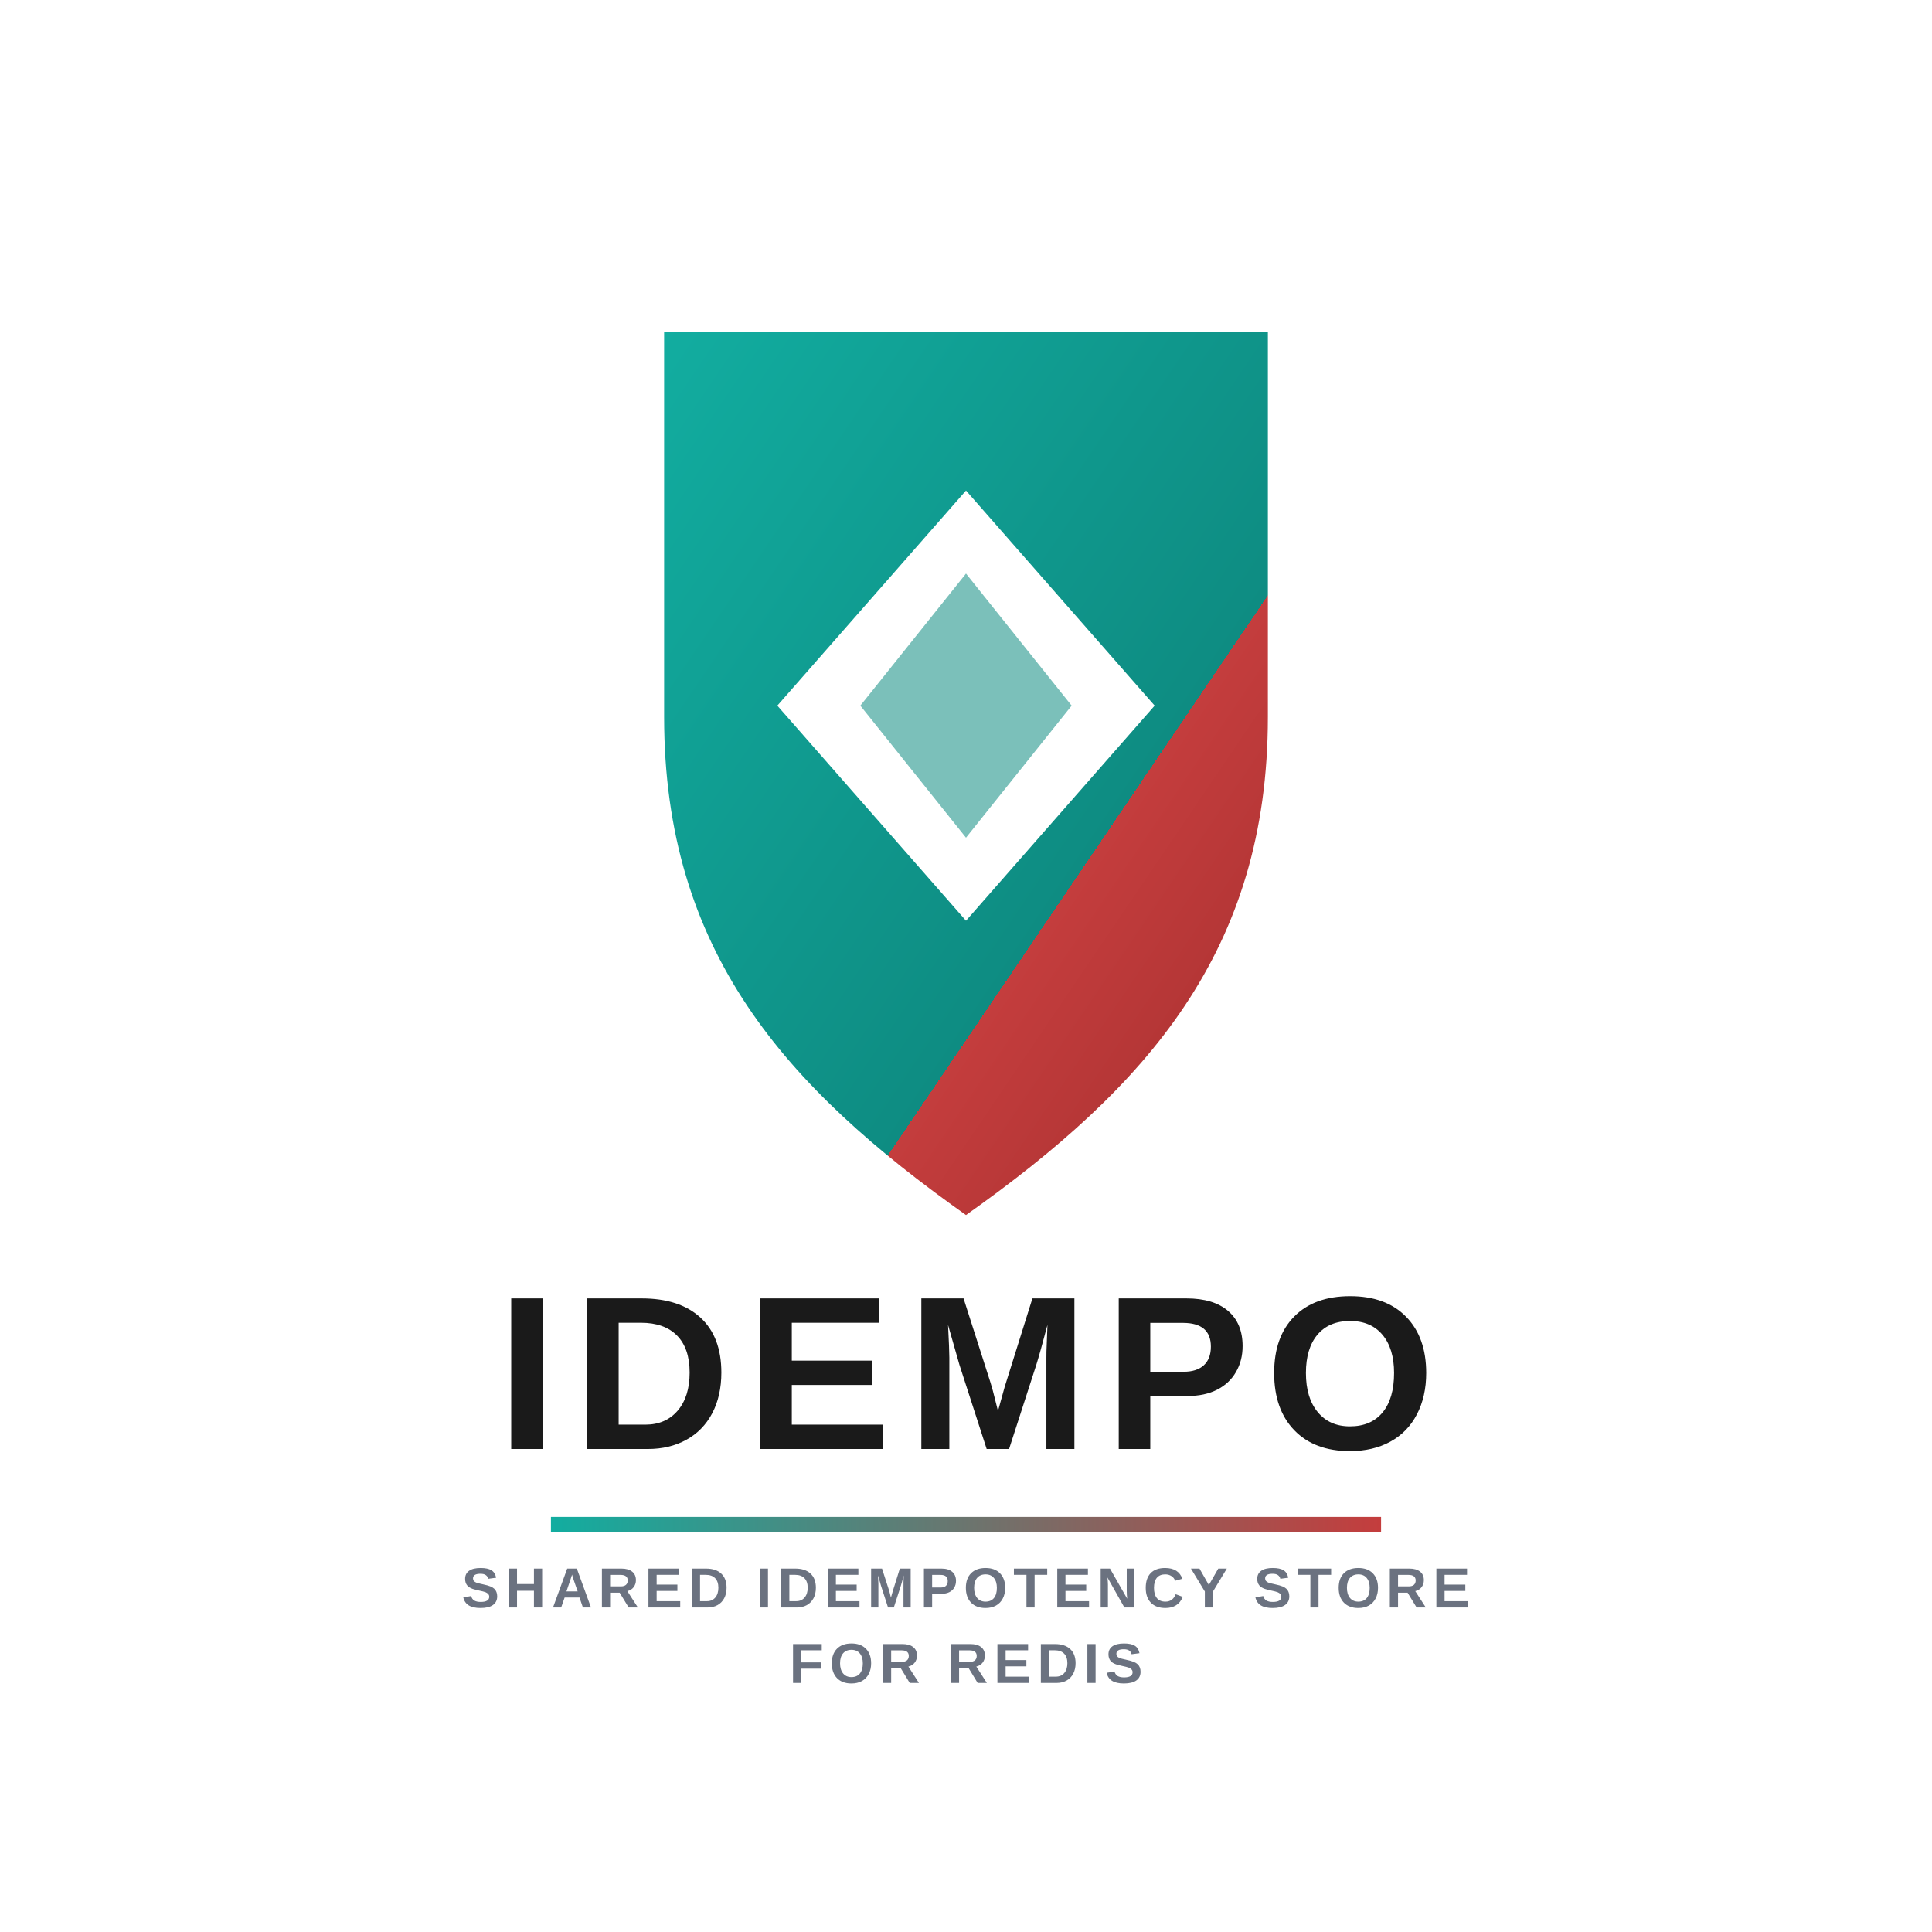
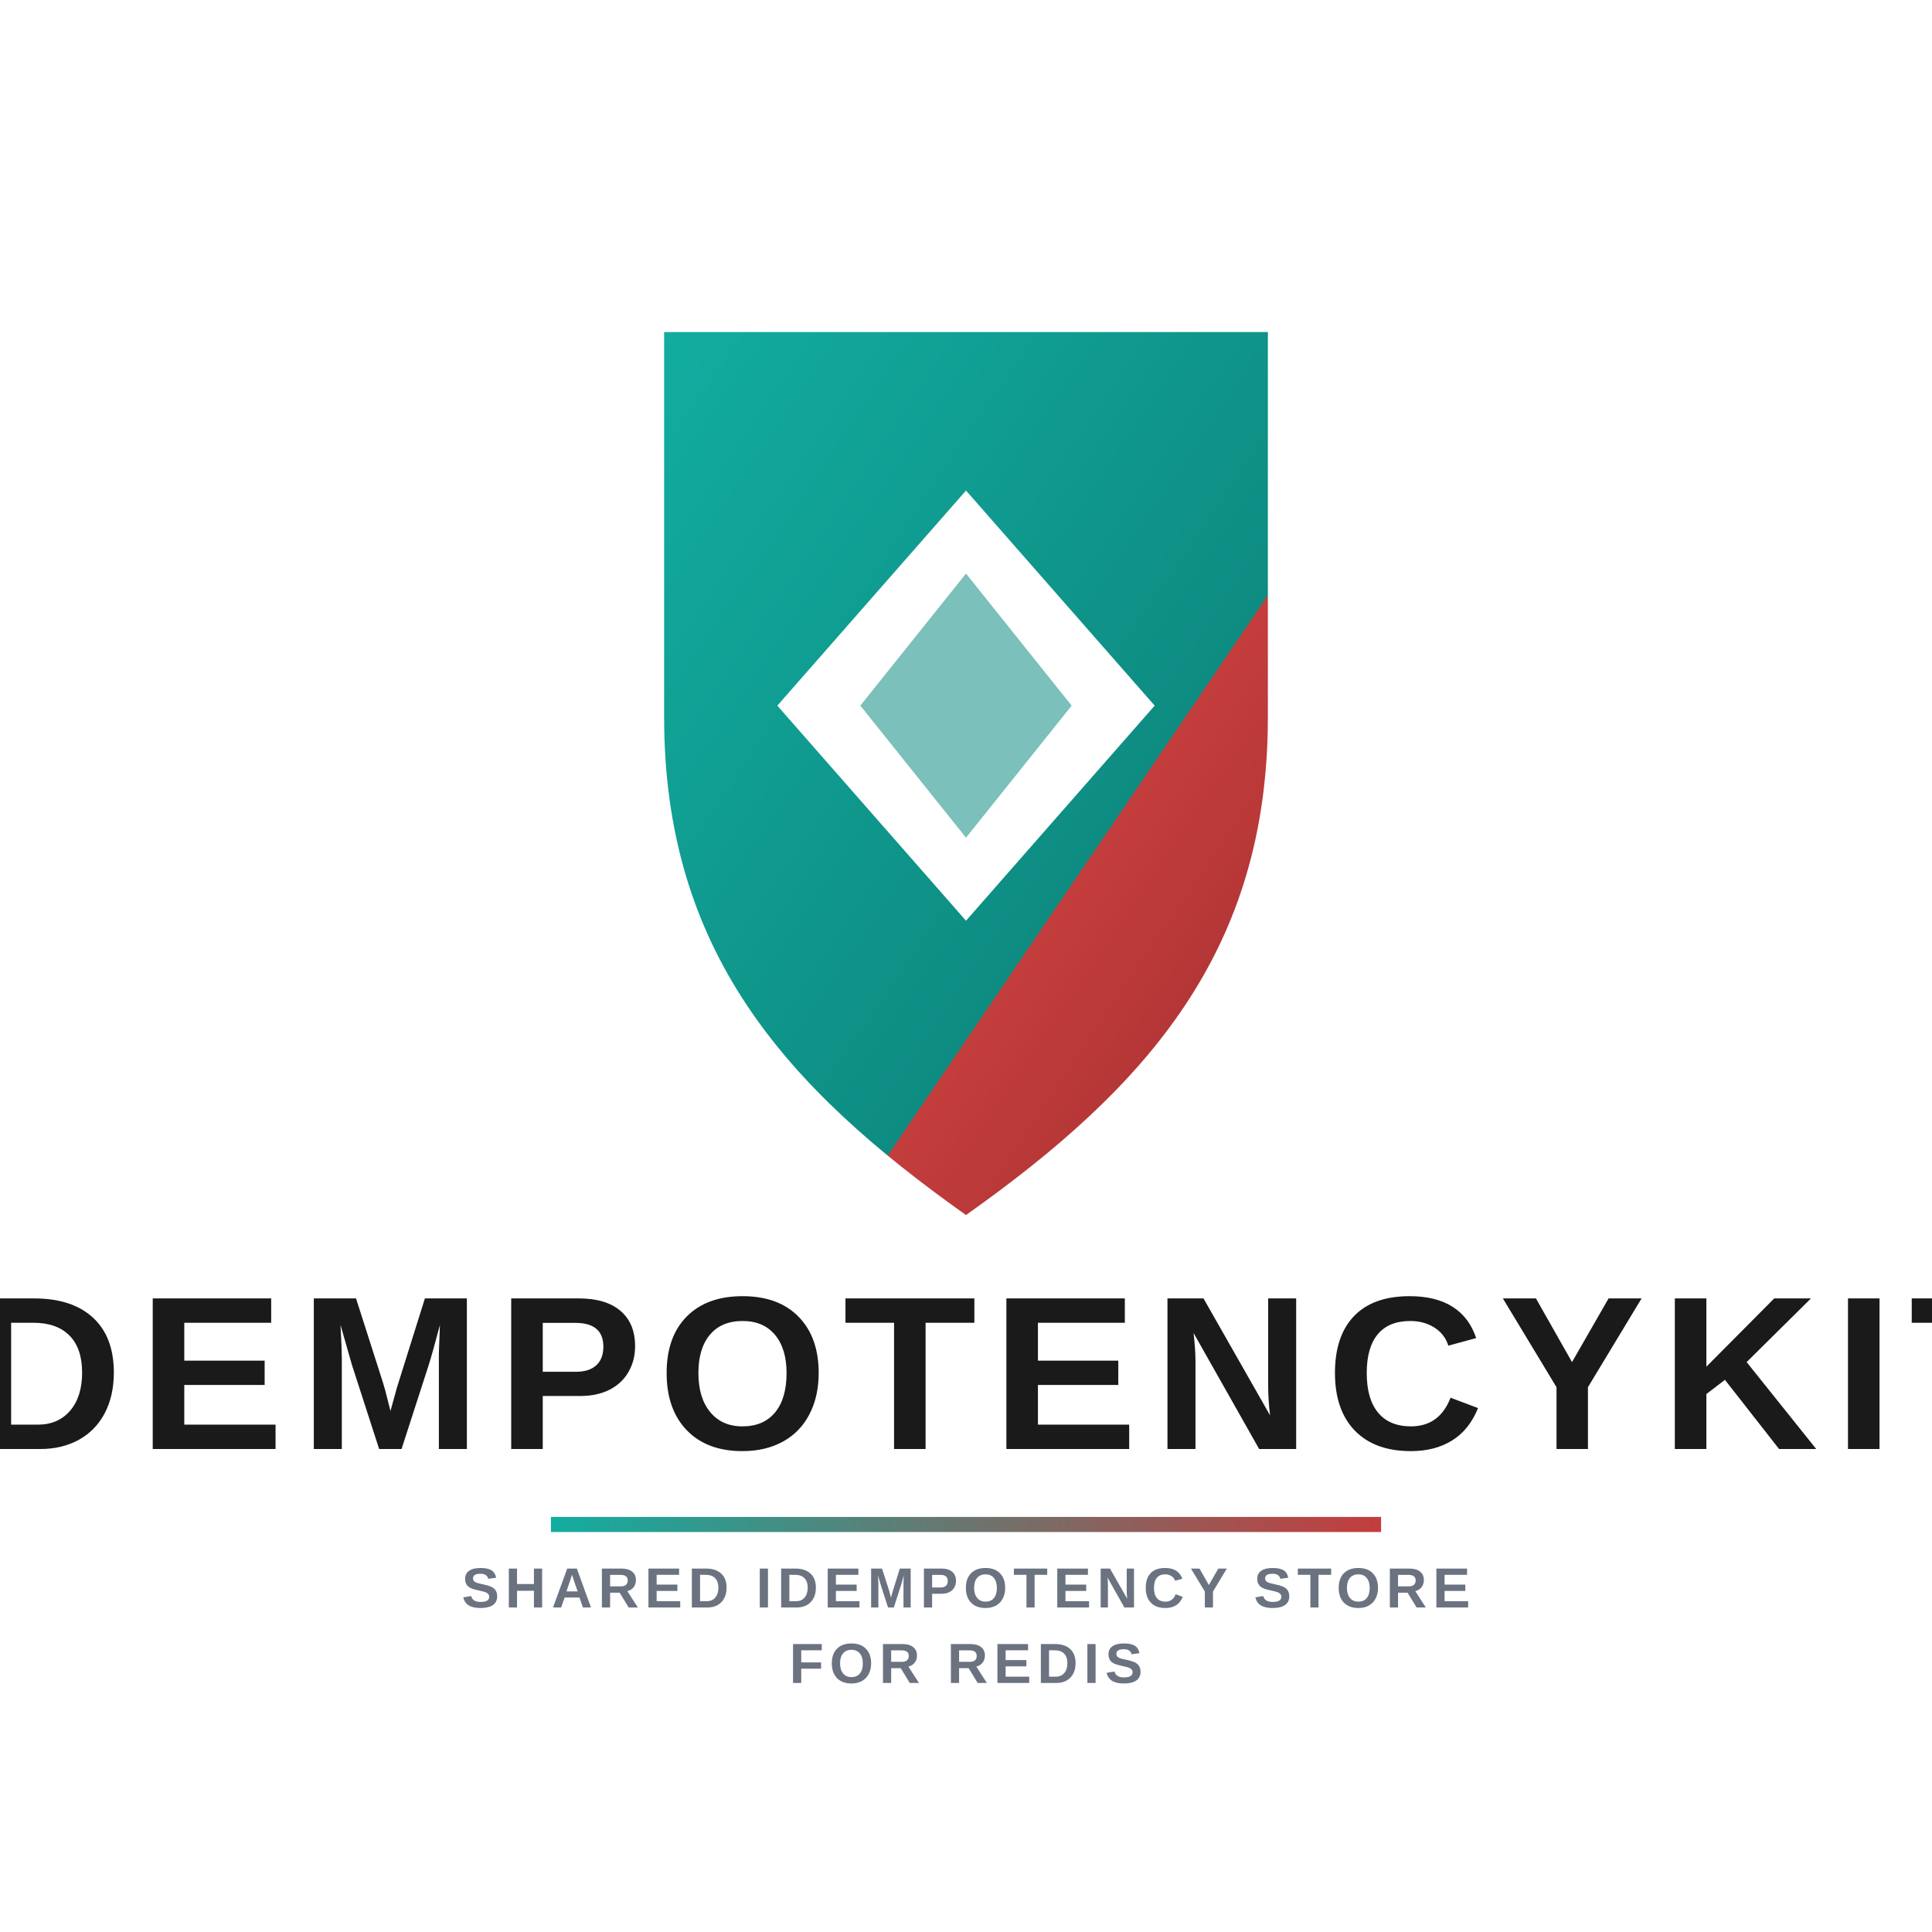
<svg xmlns="http://www.w3.org/2000/svg" viewBox="0 0 512 512" width="512" height="512">
  <rect x="0" y="0" width="512" height="512" fill="#FFFFFF" />
  <defs>
    <linearGradient id="shieldGrad" x1="0%" y1="0%" x2="100%" y2="100%">
      <stop offset="0%" stop-color="#12ADA0" />
      <stop offset="65%" stop-color="#0E8C82" />
      <stop offset="65.01%" stop-color="#C43D3D" />
      <stop offset="100%" stop-color="#A32E2E" />
    </linearGradient>
    <linearGradient id="lineGrad" x1="0%" y1="0%" x2="100%" y2="0%">
      <stop offset="0%" stop-color="#12ADA0" />
      <stop offset="100%" stop-color="#C43D3D" />
    </linearGradient>
  </defs>
  <path d="M 176,88 L 336,88 L 336,190 C 336,252 304,288 256,322 C 208,288 176,252 176,190 Z" fill="url(#shieldGrad)" />
  <polygon points="256,130 306,187 256,244 206,187" fill="#FFFFFF" />
  <polygon points="256,152 284,187 256,222 228,187" fill="#0E8C82" opacity="0.55" />
-   <text x="256" y="384" text-anchor="middle" font-family="Arial, Helvetica, sans-serif" font-weight="900" font-size="58" letter-spacing="4" fill="#1A1A1A">IDEMPO</text>
+   <text x="256" y="384" text-anchor="middle" font-family="Arial, Helvetica, sans-serif" font-weight="900" font-size="58" letter-spacing="4" fill="#1A1A1A">IDEMPOTENCYKIT</text>
  <rect x="146" y="402" width="220" height="4" fill="url(#lineGrad)" />
  <text x="256" y="426" text-anchor="middle" font-family="Arial, Helvetica, sans-serif" font-weight="700" font-size="15" letter-spacing="1.5" fill="#6B7280">SHARED IDEMPOTENCY STORE</text>
  <text x="256" y="446" text-anchor="middle" font-family="Arial, Helvetica, sans-serif" font-weight="700" font-size="15" letter-spacing="1.5" fill="#6B7280">FOR REDIS</text>
</svg>
